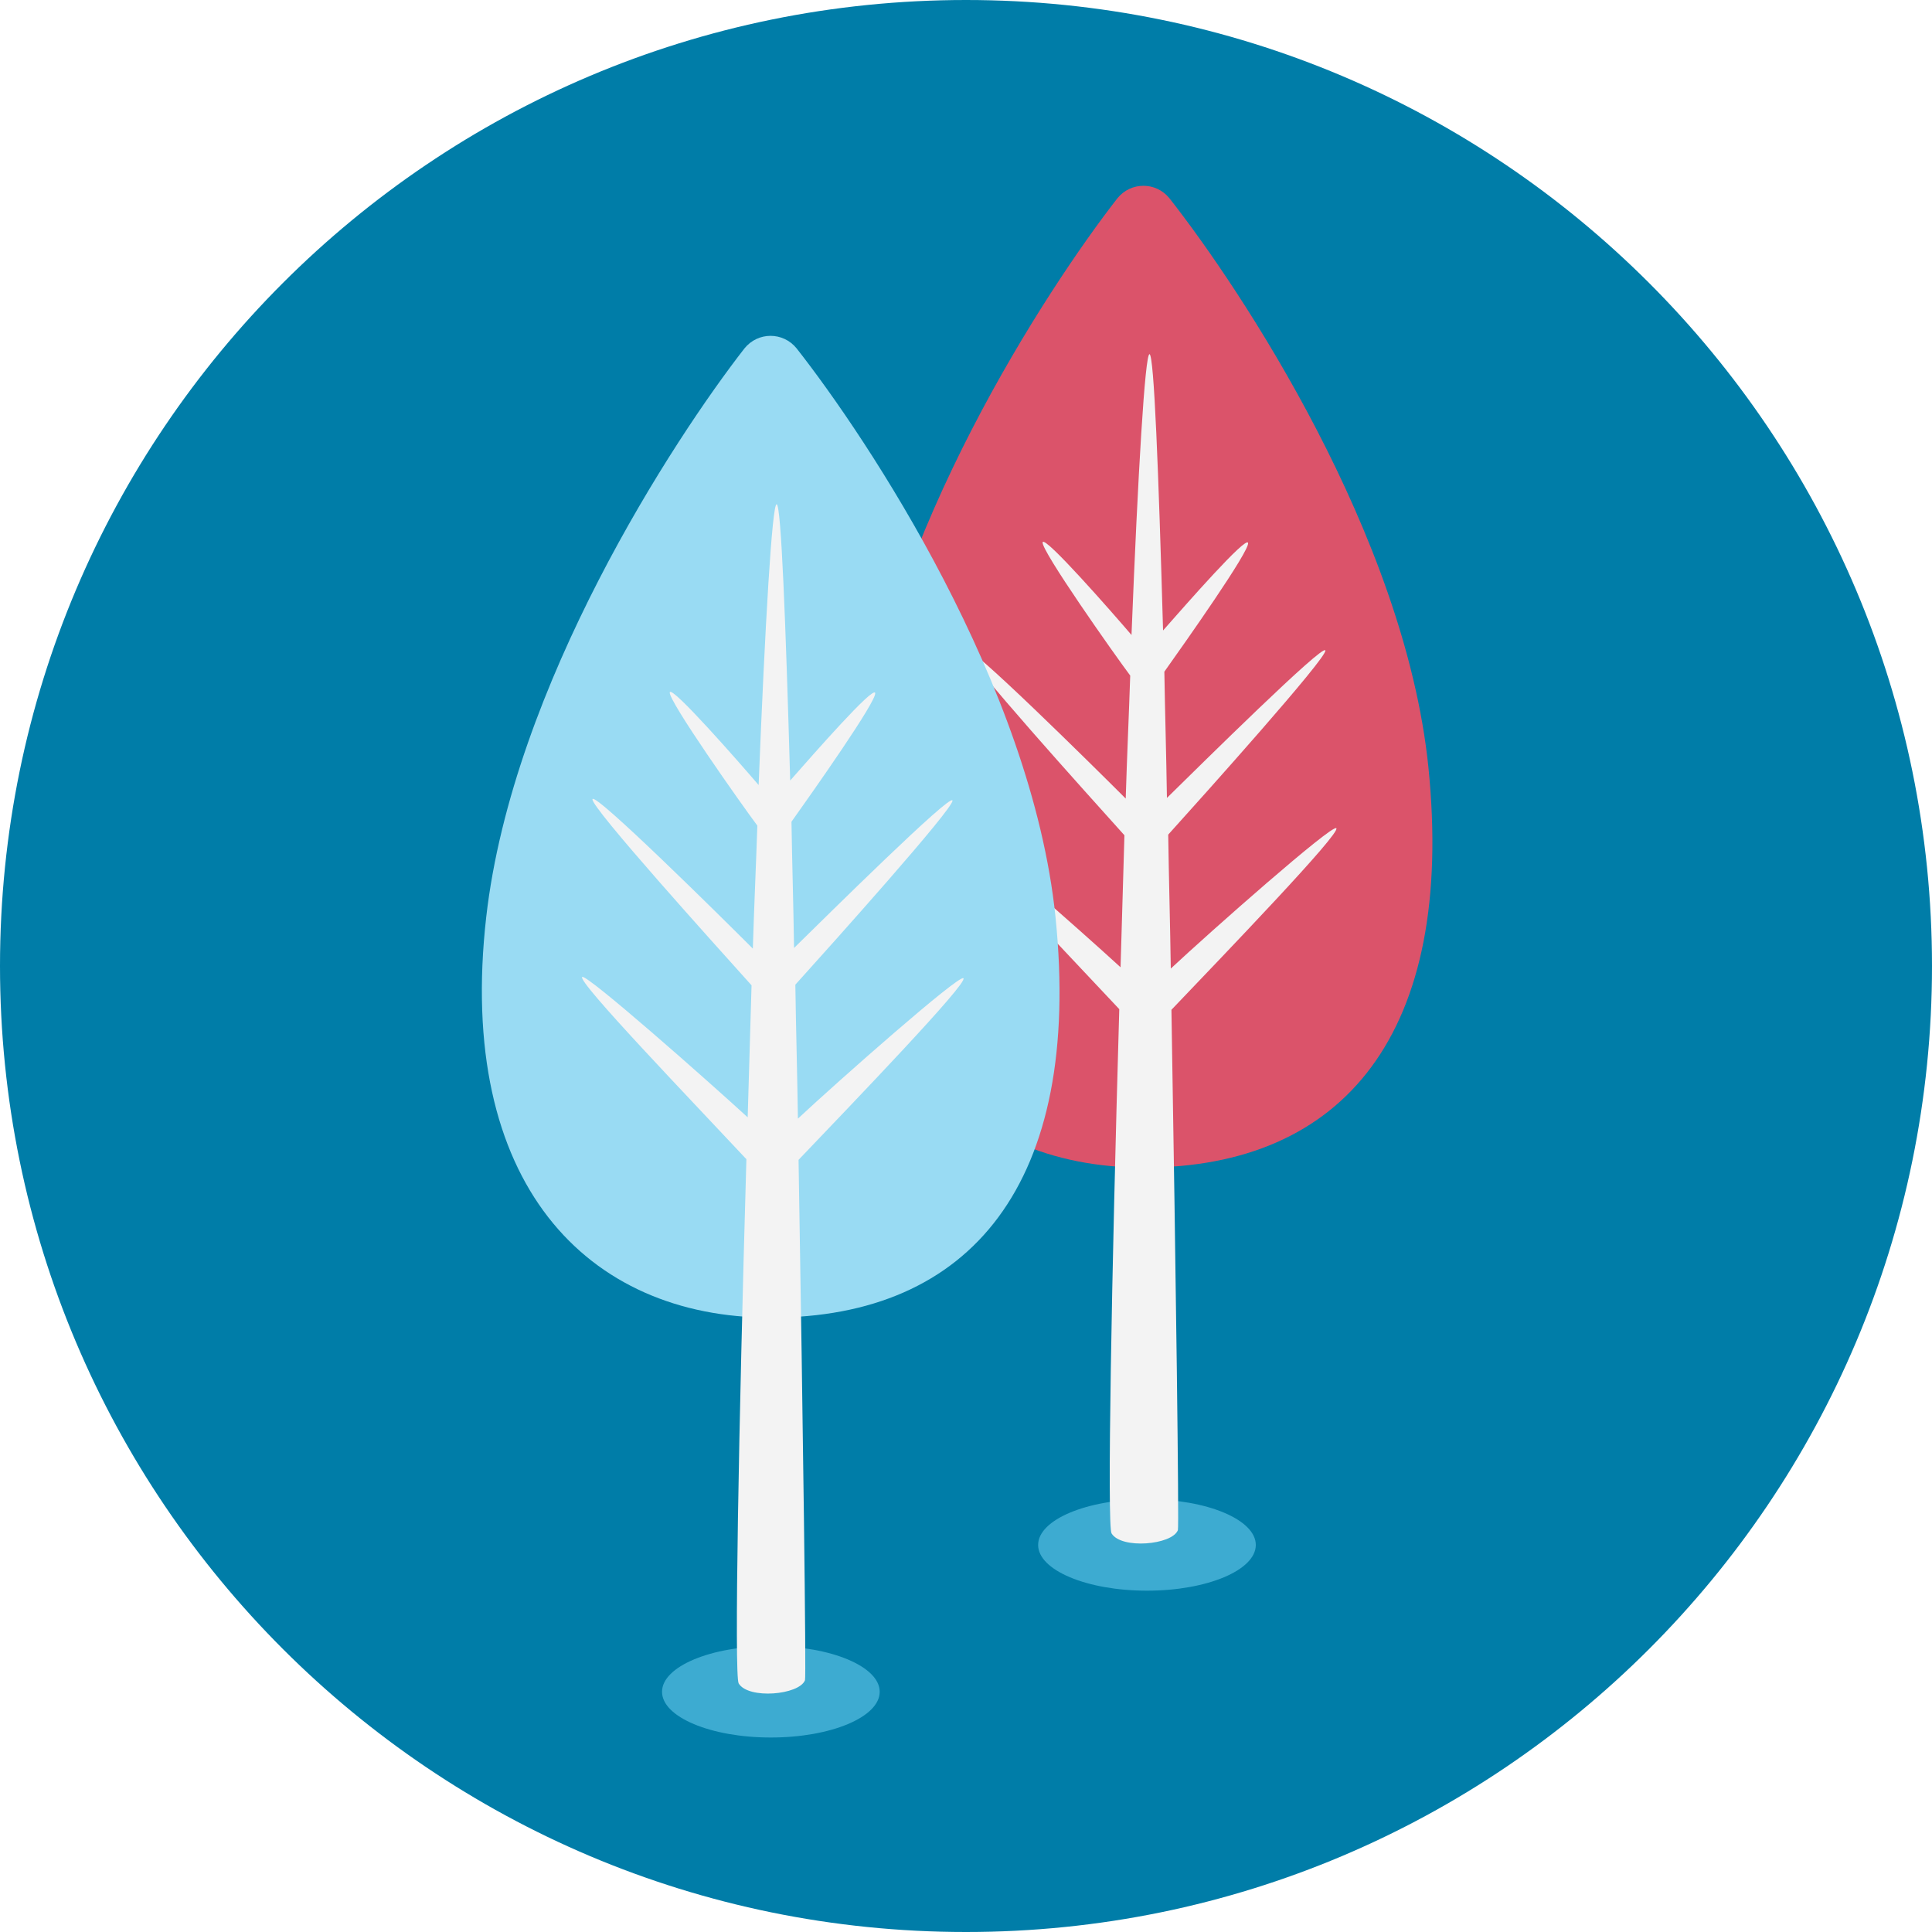
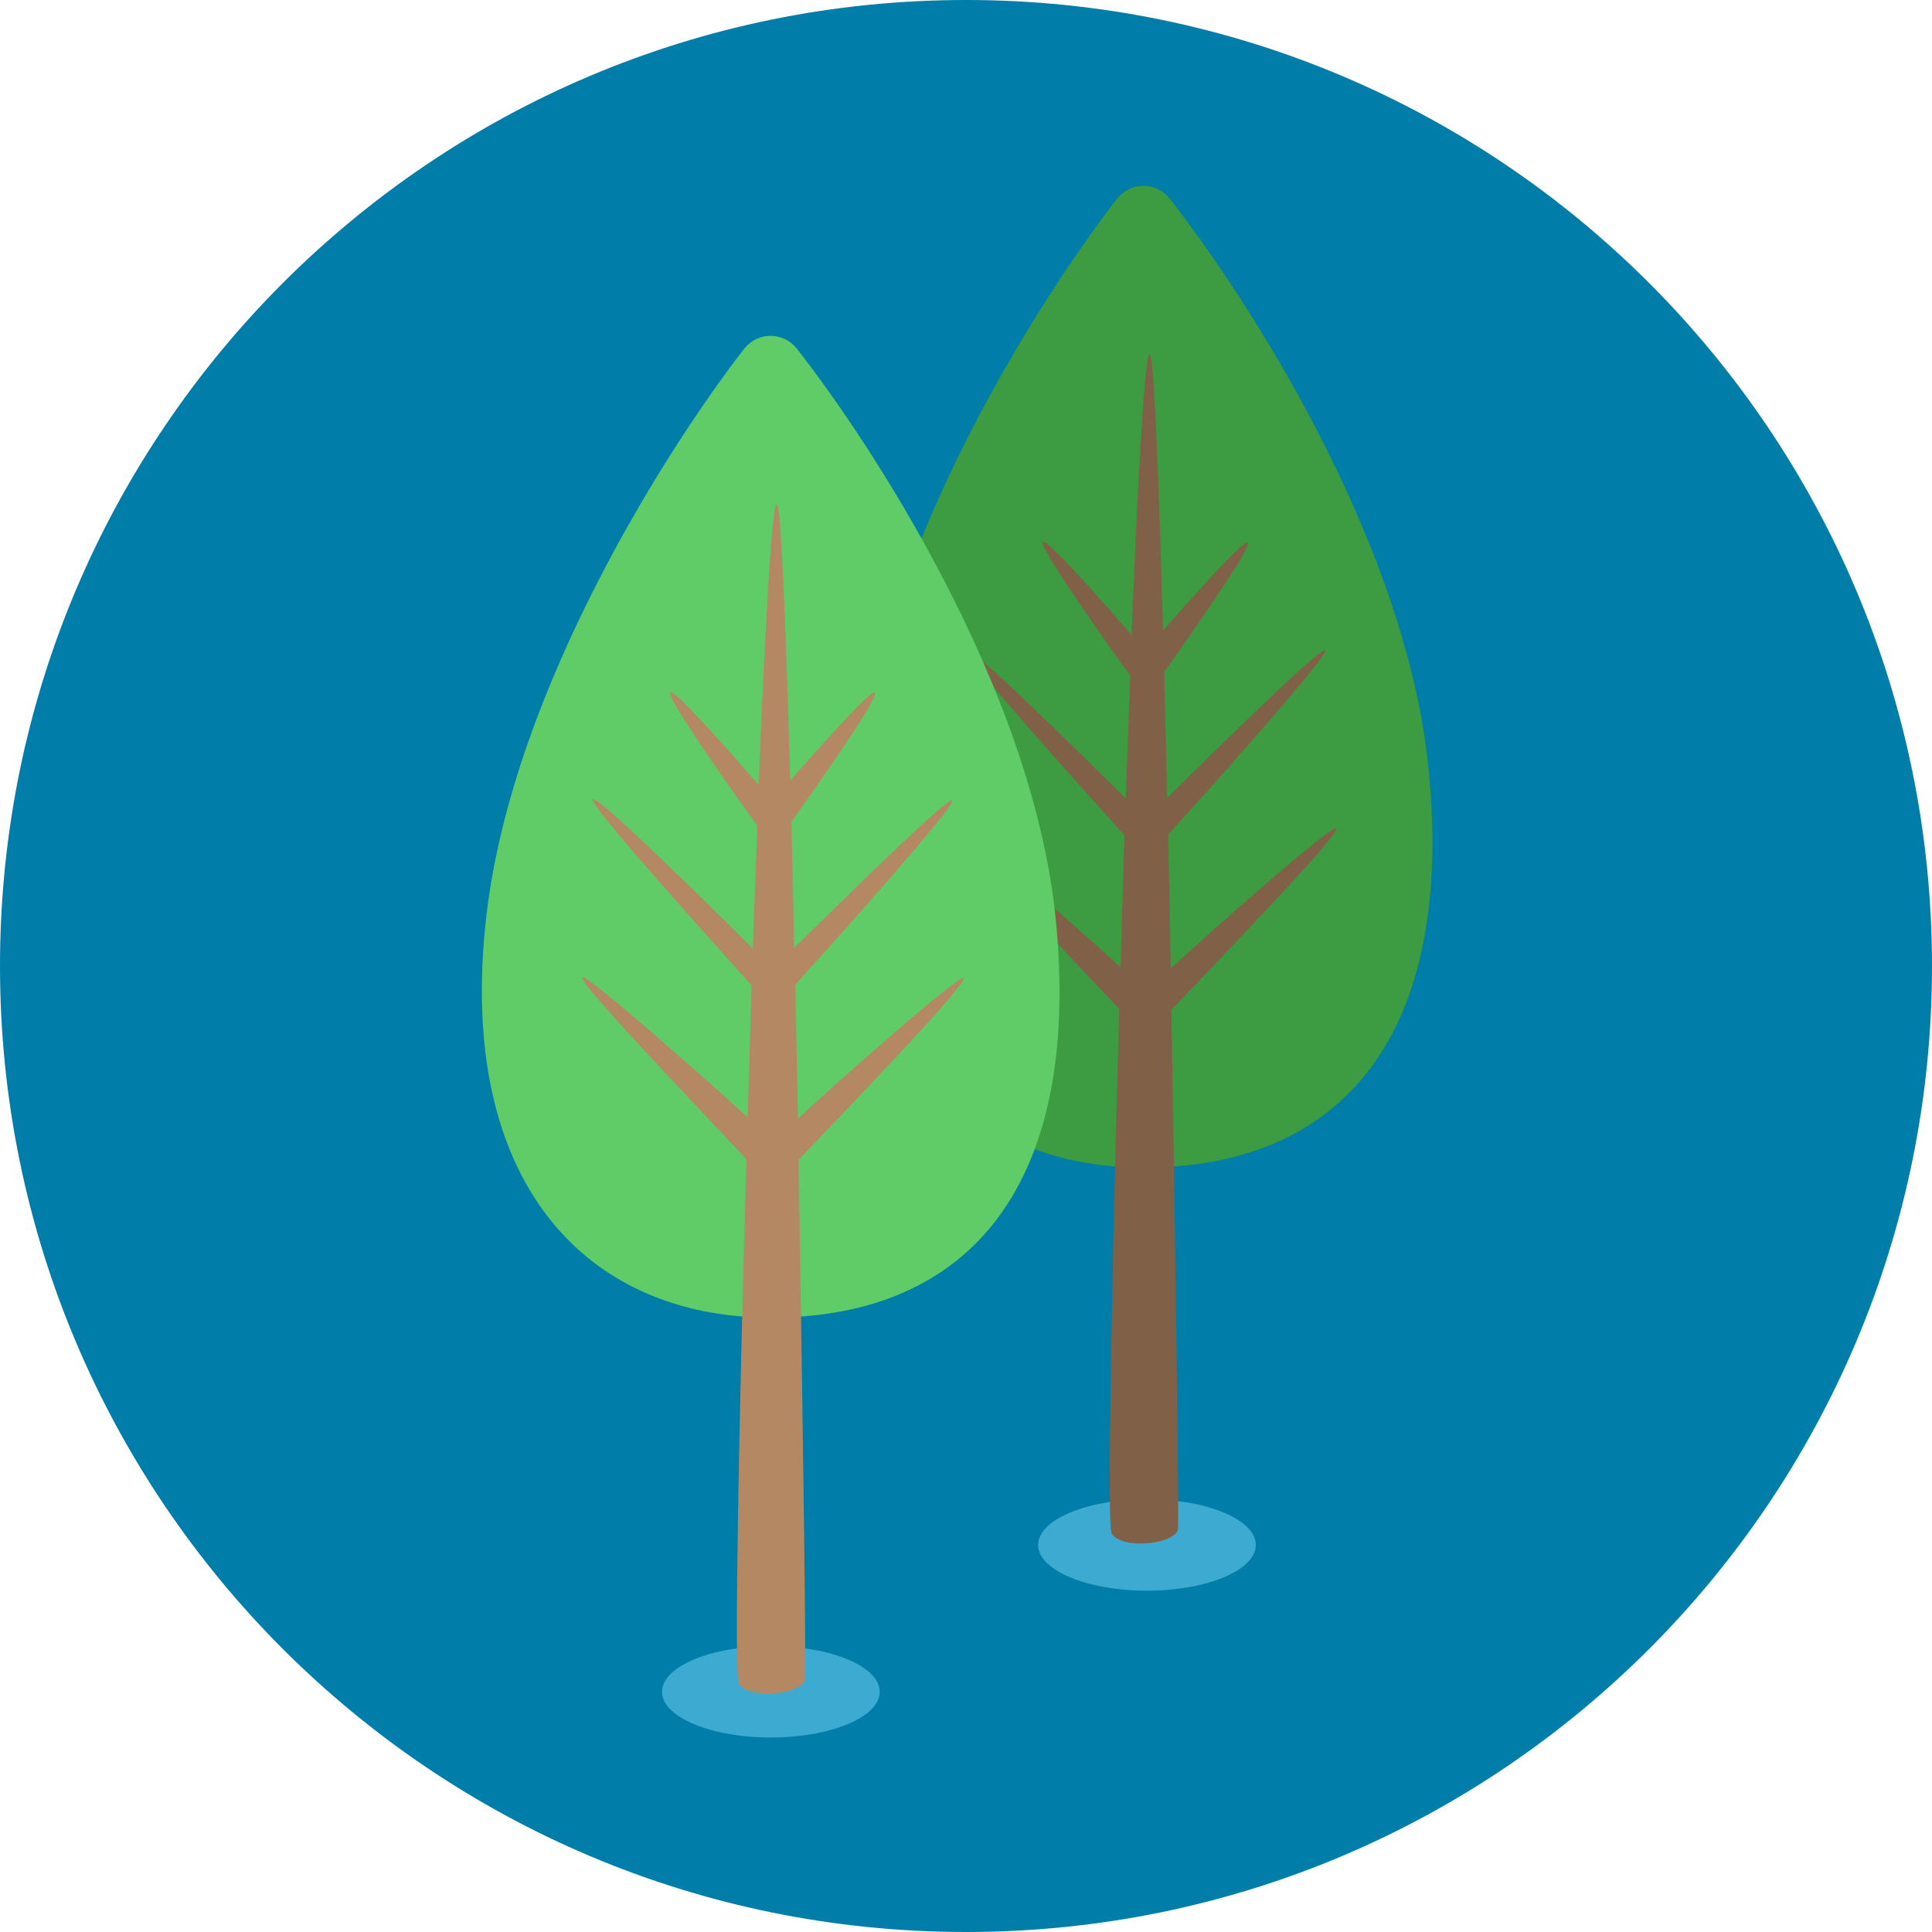
<svg xmlns="http://www.w3.org/2000/svg" version="1.1" id="_x31__x5F_2_x5F_120" x="0px" y="0px" viewBox="0 0 300 300" style="enable-background:new 0 0 300 300;" xml:space="preserve">
  <style type="text/css">
	.st0{display:none;fill:#00A7E1;}
	.st1{fill:#007DA8;}
	.st2{opacity:0.6;fill:#66CAEC;enable-background:new    ;}
- 	.st3{fill:#DB536A;}
- 	.st4{fill:#F3F3F3;}
- 	.st5{fill:#99DBF3;}
+ 	.st3{fill:#3D9B41;}
+ 	.st4{fill:#806148;}
+ 	.st5{fill:#60CC68;}
+ 	.st6{fill:#B48863;}
</style>
  <g id="lts_x5F_u6_x5F_s1_x5F_p2_x5F_image1.svg">
    <rect id="bg_00000072995423060865034220000000392601419939284620_" y="0" class="st0" width="300" height="300" />
    <ellipse class="st1" cx="150" cy="150" rx="150" ry="150" />
    <g>
      <ellipse class="st2" cx="119.7" cy="262.7" rx="16.9" ry="7.1" />
      <ellipse class="st2" cx="178.1" cy="239.9" rx="16.9" ry="7.1" />
      <path class="st3" d="M221.8,119.1c4.2,41.3-13.1,62.2-44.2,62.2c-28.6,0-48.9-20.9-44.2-62.2c4.1-36,29.2-74.3,40.1-88.3    c2.1-2.6,6-2.6,8.1,0C192.6,44.8,218.1,83.1,221.8,119.1z" />
      <path class="st4" d="M207.5,128.6c-0.7-0.6-19.6,16.1-25.7,21.8c-0.1-7-0.3-13.9-0.4-20.8c5.6-6.2,24.7-27.5,24.4-28.6    s-19.2,17.6-24.6,22.9c-0.1-6.8-0.3-13.3-0.4-19.6c3.2-4.5,13.3-18.8,13-20c-0.3-1.1-9.5,9.4-13.2,13.6    c-0.7-24.7-1.4-42.8-2.1-42.9c-0.7-0.1-1.8,18.4-2.8,43.6c-3-3.5-13.5-15.5-13.8-14.4c-0.3,1.2,11.2,17.5,13.6,20.7    c-0.2,6.1-0.5,12.5-0.7,19.1c-4.9-4.9-24.6-24.4-24.9-23.2c-0.3,1.2,19.4,23,24.7,28.9c-0.2,6.8-0.4,13.6-0.6,20.5    c-6.1-5.6-25-22.3-25.7-21.8c-0.8,0.7,17,19.2,25.5,28.3c-1.2,41.5-1.9,80.2-1.2,81.4c1.5,2.5,9.4,1.8,10.3-0.5    c0.2-0.4-0.3-39.1-1-80.8C190.3,148,208.3,129.3,207.5,128.6z" />
      <path class="st5" d="M163.9,142.4c4.2,41.3-13.1,62.2-44.2,62.2c-28.6,0-48.9-20.9-44.2-62.2c4.1-36,29.2-74.3,40.1-88.3    c2.1-2.6,6-2.6,8.1,0C134.7,68.1,160.2,106.4,163.9,142.4z" />
-       <path class="st4" d="M149.6,151.9c-0.7-0.6-19.6,16.1-25.7,21.8c-0.1-7-0.3-13.9-0.4-20.8c5.6-6.2,24.7-27.5,24.4-28.6    s-19.2,17.6-24.6,22.9c-0.1-6.8-0.3-13.3-0.4-19.6c3.2-4.5,13.3-18.8,13-20c-0.3-1.1-9.5,9.4-13.2,13.6    c-0.7-24.7-1.4-42.8-2.1-42.9s-1.8,18.4-2.8,43.6c-3-3.5-13.5-15.5-13.8-14.4c-0.3,1.2,11.2,17.5,13.6,20.7    c-0.2,6.1-0.5,12.5-0.7,19.1c-4.9-4.9-24.6-24.4-24.9-23.2c-0.3,1.2,19.4,23,24.7,28.9c-0.2,6.8-0.4,13.6-0.6,20.5    c-6.1-5.6-25-22.3-25.7-21.8c-0.8,0.7,17,19.2,25.5,28.3c-1.2,41.5-1.9,80.2-1.2,81.4c1.5,2.5,9.4,1.8,10.3-0.5    c0.2-0.4-0.3-39.1-1-80.8C132.4,171.3,150.4,152.6,149.6,151.9z" />
+       <path class="st6" d="M149.6,151.9c-0.7-0.6-19.6,16.1-25.7,21.8c-0.1-7-0.3-13.9-0.4-20.8c5.6-6.2,24.7-27.5,24.4-28.6    s-19.2,17.6-24.6,22.9c-0.1-6.8-0.3-13.3-0.4-19.6c3.2-4.5,13.3-18.8,13-20c-0.3-1.1-9.5,9.4-13.2,13.6    c-0.7-24.7-1.4-42.8-2.1-42.9s-1.8,18.4-2.8,43.6c-3-3.5-13.5-15.5-13.8-14.4c-0.3,1.2,11.2,17.5,13.6,20.7    c-0.2,6.1-0.5,12.5-0.7,19.1c-4.9-4.9-24.6-24.4-24.9-23.2c-0.3,1.2,19.4,23,24.7,28.9c-0.2,6.8-0.4,13.6-0.6,20.5    c-6.1-5.6-25-22.3-25.7-21.8c-0.8,0.7,17,19.2,25.5,28.3c-1.2,41.5-1.9,80.2-1.2,81.4c1.5,2.5,9.4,1.8,10.3-0.5    c0.2-0.4-0.3-39.1-1-80.8C132.4,171.3,150.4,152.6,149.6,151.9z" />
    </g>
  </g>
</svg>
